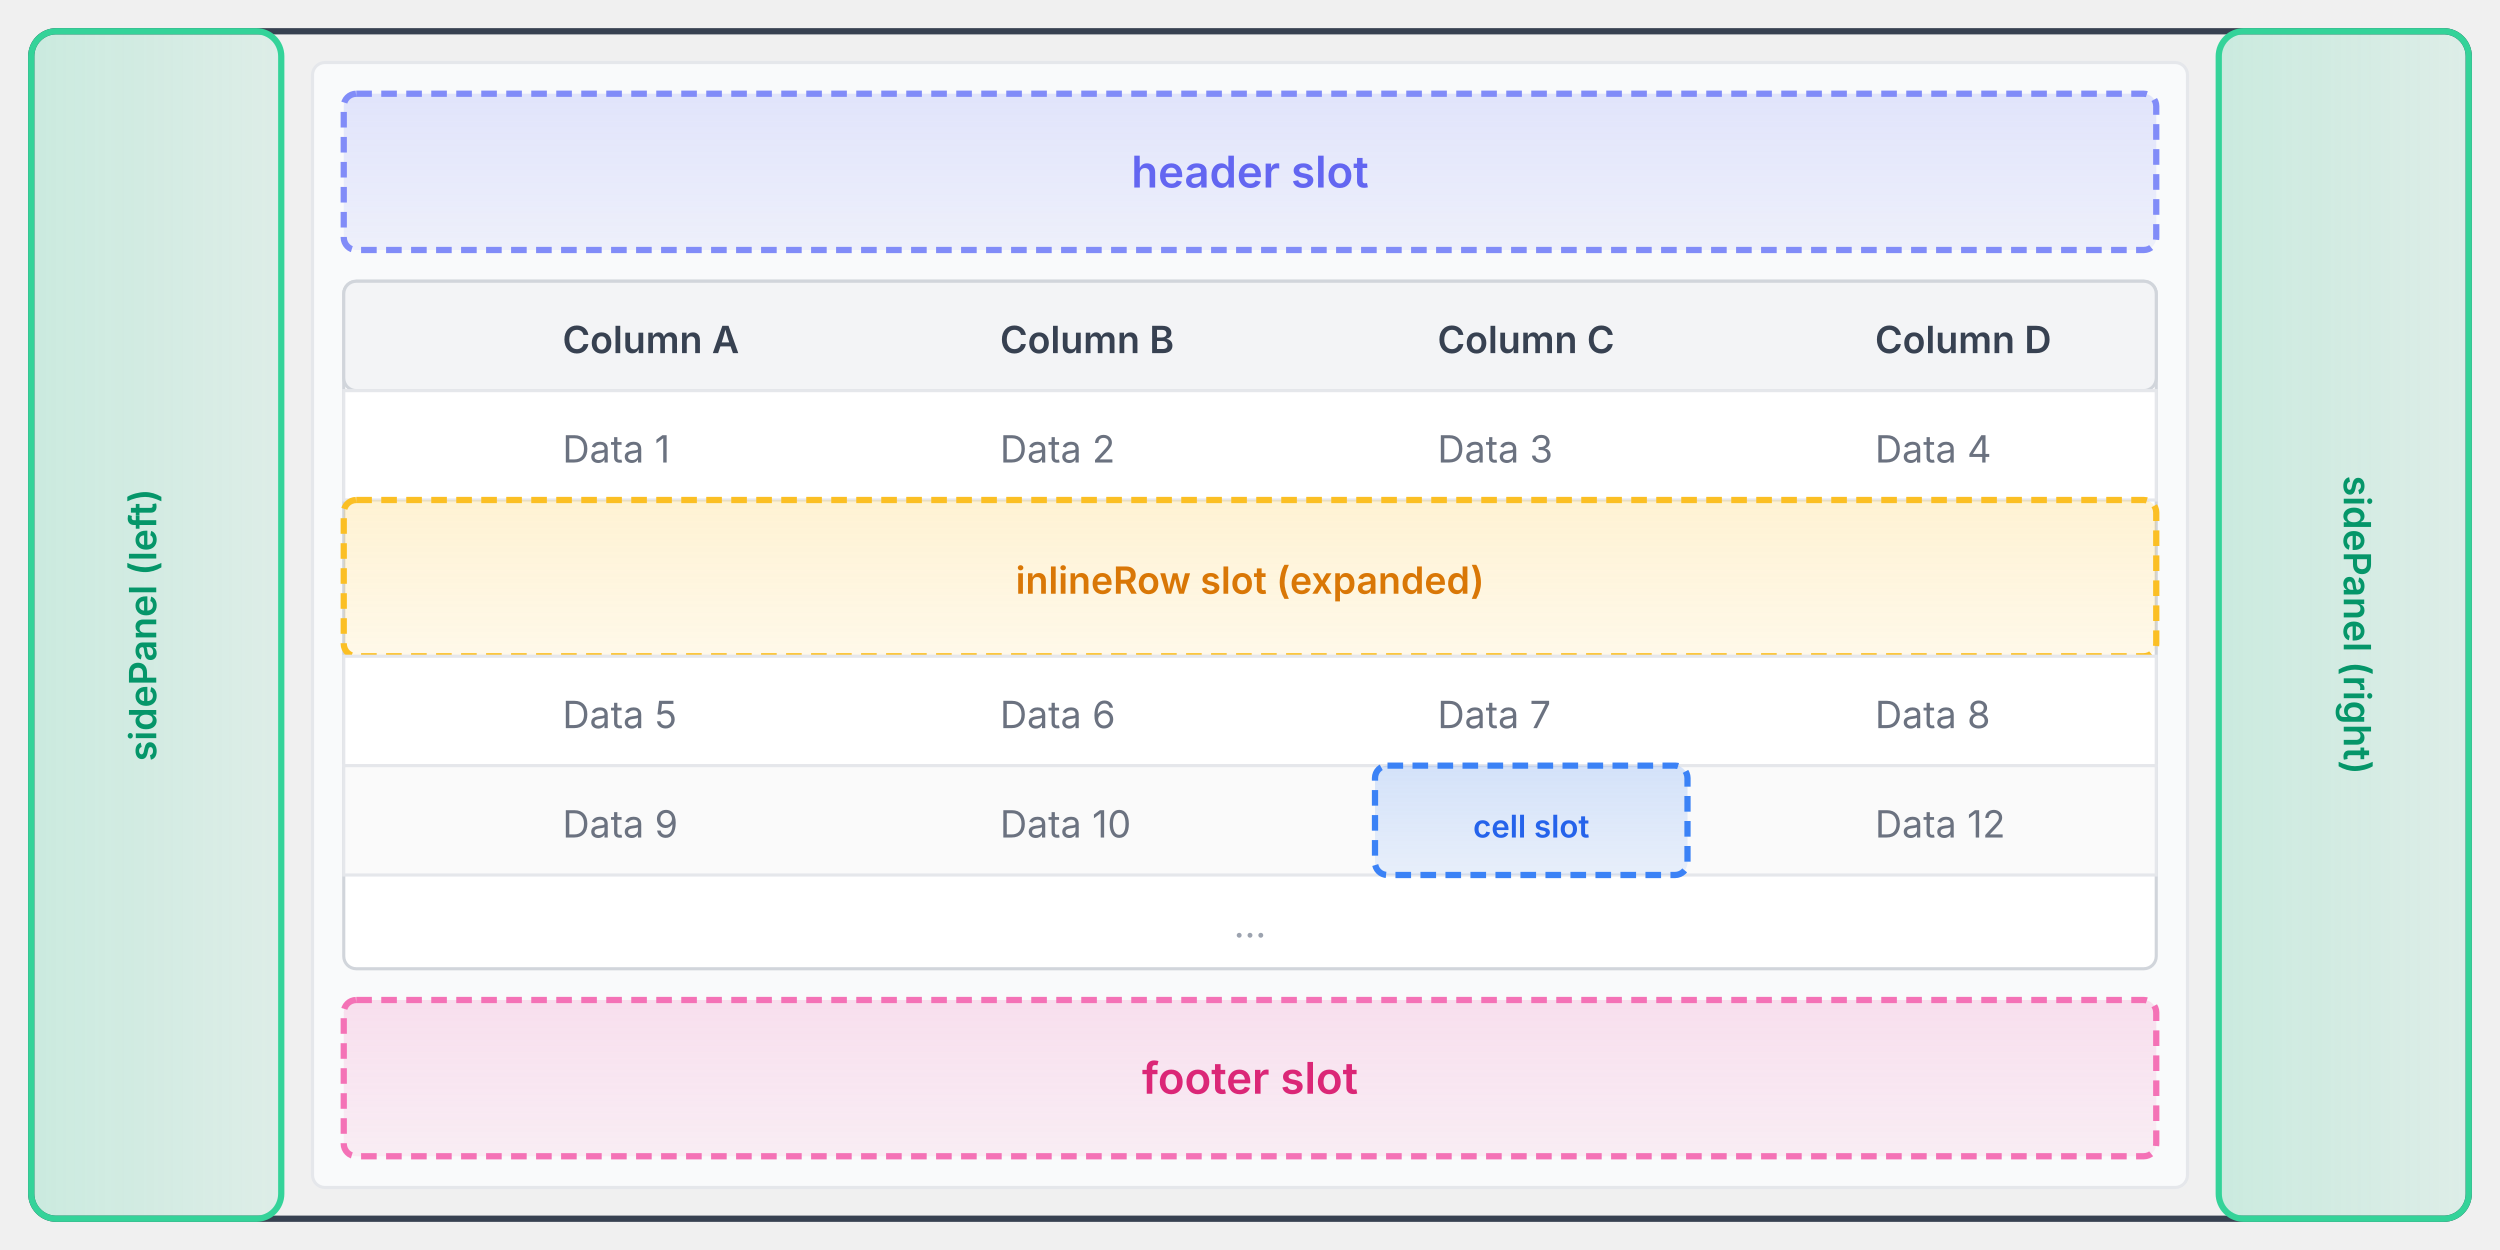
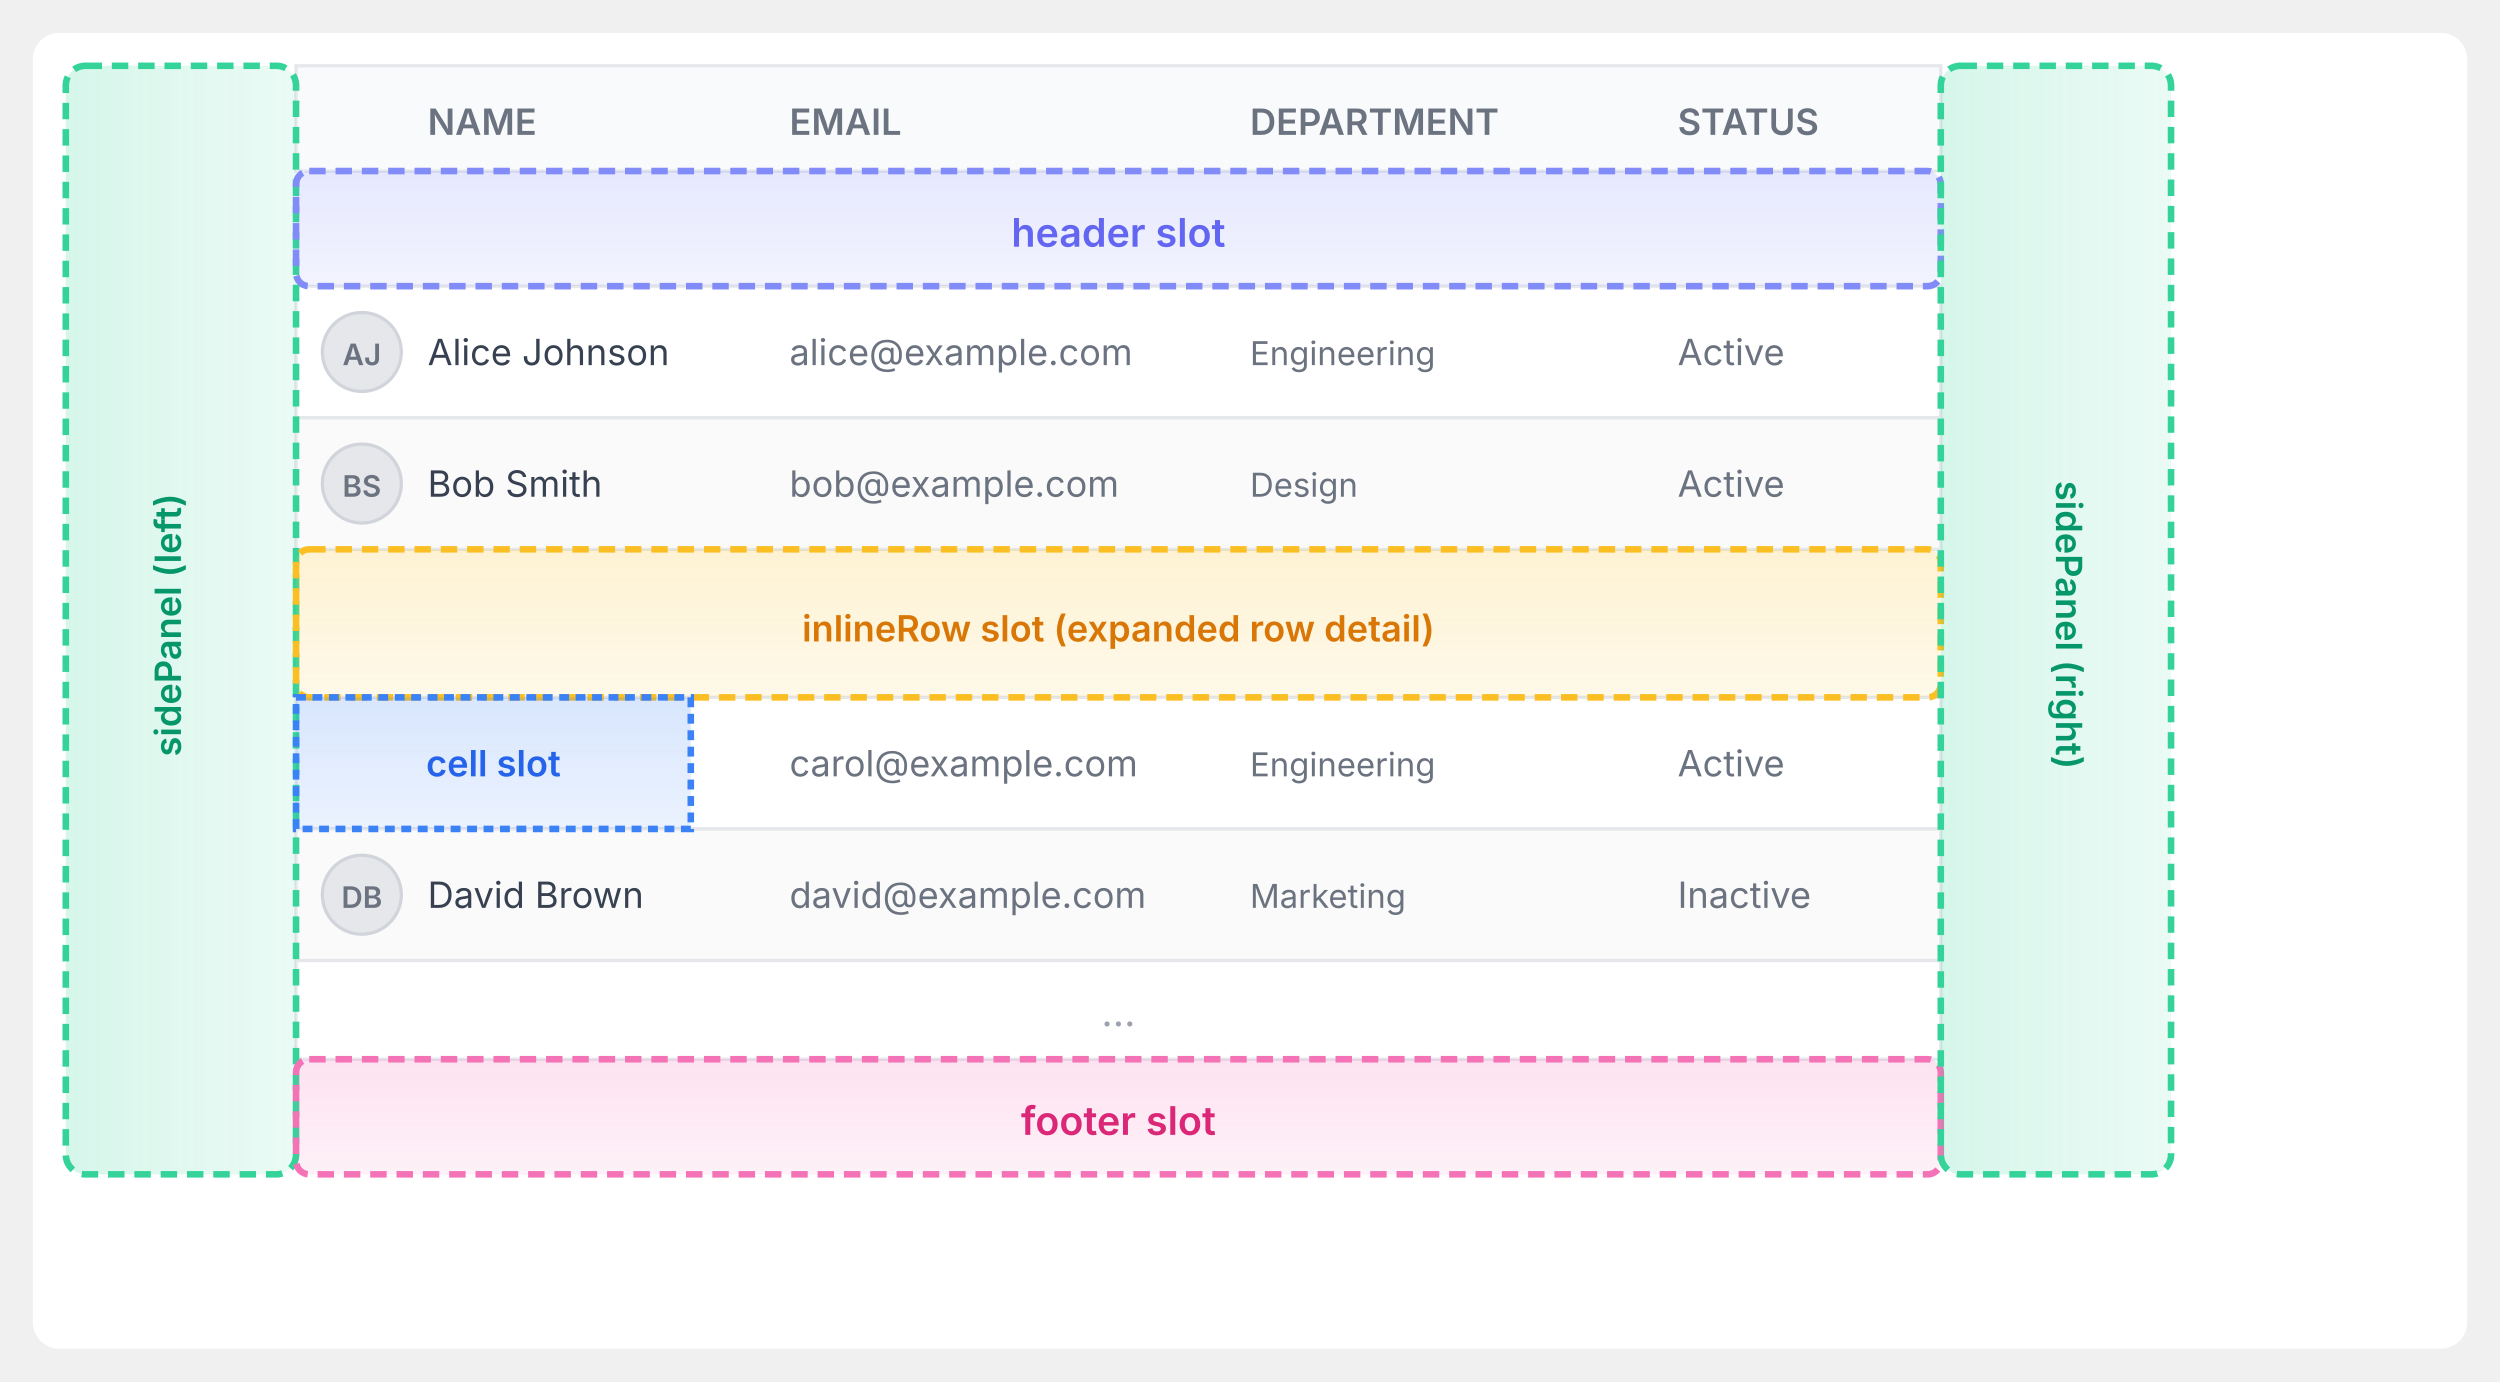
- <svg xmlns="http://www.w3.org/2000/svg" viewBox="0 0 800 400" font-family="system-ui, -apple-system, sans-serif">
+ <svg xmlns="http://www.w3.org/2000/svg" viewBox="0 0 760 420" font-family="system-ui, -apple-system, sans-serif">
  <defs>
    <linearGradient id="headerGrad" x1="0%" y1="0%" x2="0%" y2="100%">
      <stop offset="0%" style="stop-color:#818cf8;stop-opacity:0.2" />
      <stop offset="100%" style="stop-color:#818cf8;stop-opacity:0.1" />
    </linearGradient>
    <linearGradient id="sideGrad" x1="0%" y1="0%" x2="100%" y2="0%">
      <stop offset="0%" style="stop-color:#34d399;stop-opacity:0.2" />
      <stop offset="100%" style="stop-color:#34d399;stop-opacity:0.1" />
    </linearGradient>
    <linearGradient id="inlineGrad" x1="0%" y1="0%" x2="0%" y2="100%">
      <stop offset="0%" style="stop-color:#fbbf24;stop-opacity:0.2" />
      <stop offset="100%" style="stop-color:#fbbf24;stop-opacity:0.1" />
    </linearGradient>
    <linearGradient id="footerGrad" x1="0%" y1="0%" x2="0%" y2="100%">
      <stop offset="0%" style="stop-color:#f472b6;stop-opacity:0.2" />
      <stop offset="100%" style="stop-color:#f472b6;stop-opacity:0.1" />
    </linearGradient>
    <linearGradient id="cellGrad" x1="0%" y1="0%" x2="0%" y2="100%">
      <stop offset="0%" style="stop-color:#3b82f6;stop-opacity:0.2" />
      <stop offset="100%" style="stop-color:#3b82f6;stop-opacity:0.1" />
    </linearGradient>
  </defs>
-   <rect x="10" y="10" width="780" height="380" rx="8" fill="none" stroke="#374151" stroke-width="2" />
-   <rect x="10" y="10" width="80" height="380" rx="8" fill="url(#sideGrad)" stroke="#34d399" stroke-width="2" />
-   <text x="50" y="200" text-anchor="middle" fill="#059669" font-size="12" font-weight="600" transform="rotate(-90 50 200)">sidePanel (left)</text>
-   <rect x="710" y="10" width="80" height="380" rx="8" fill="url(#sideGrad)" stroke="#34d399" stroke-width="2" />
-   <text x="750" y="200" text-anchor="middle" fill="#059669" font-size="12" font-weight="600" transform="rotate(90 750 200)">sidePanel (right)</text>
-   <rect x="100" y="20" width="600" height="360" rx="4" fill="#f9fafb" stroke="#e5e7eb" stroke-width="1" />
-   <rect x="110" y="30" width="580" height="50" rx="4" fill="url(#headerGrad)" stroke="#818cf8" stroke-width="2" stroke-dasharray="5,3" />
-   <text x="400" y="60" text-anchor="middle" fill="#6366f1" font-size="14" font-weight="600">header slot</text>
-   <rect x="110" y="90" width="580" height="220" rx="4" fill="white" stroke="#d1d5db" stroke-width="1" />
-   <rect x="110" y="90" width="580" height="35" rx="4" fill="#f3f4f6" stroke="#d1d5db" stroke-width="1" />
-   <text x="180" y="113" fill="#374151" font-size="12" font-weight="600">Column A</text>
-   <text x="320" y="113" fill="#374151" font-size="12" font-weight="600">Column B</text>
-   <text x="460" y="113" fill="#374151" font-size="12" font-weight="600">Column C</text>
-   <text x="600" y="113" fill="#374151" font-size="12" font-weight="600">Column D</text>
-   <rect x="110" y="125" width="580" height="35" fill="white" stroke="#e5e7eb" stroke-width="1" />
-   <text x="180" y="148" fill="#6b7280" font-size="12">Data 1</text>
-   <text x="320" y="148" fill="#6b7280" font-size="12">Data 2</text>
-   <text x="460" y="148" fill="#6b7280" font-size="12">Data 3</text>
-   <text x="600" y="148" fill="#6b7280" font-size="12">Data 4</text>
-   <rect x="110" y="160" width="580" height="50" rx="4" fill="url(#inlineGrad)" stroke="#fbbf24" stroke-width="2" stroke-dasharray="5,3" />
-   <text x="400" y="190" text-anchor="middle" fill="#d97706" font-size="12" font-weight="600">inlineRow slot (expanded)</text>
-   <rect x="110" y="210" width="580" height="35" fill="white" stroke="#e5e7eb" stroke-width="1" />
-   <text x="180" y="233" fill="#6b7280" font-size="12">Data 5</text>
-   <text x="320" y="233" fill="#6b7280" font-size="12">Data 6</text>
-   <text x="460" y="233" fill="#6b7280" font-size="12">Data 7</text>
-   <text x="600" y="233" fill="#6b7280" font-size="12">Data 8</text>
-   <rect x="110" y="245" width="580" height="35" fill="#fafafa" stroke="#e5e7eb" stroke-width="1" />
-   <text x="180" y="268" fill="#6b7280" font-size="12">Data 9</text>
-   <text x="320" y="268" fill="#6b7280" font-size="12">Data 10</text>
-   <text x="600" y="268" fill="#6b7280" font-size="12">Data 12</text>
-   <text x="400" y="300" text-anchor="middle" fill="#9ca3af" font-size="12">...</text>
-   <rect x="110" y="320" width="580" height="50" rx="4" fill="url(#footerGrad)" stroke="#f472b6" stroke-width="2" stroke-dasharray="5,3" />
-   <text x="400" y="350" text-anchor="middle" fill="#db2777" font-size="14" font-weight="600">footer slot</text>
-   <rect x="440" y="245" width="100" height="35" rx="4" fill="url(#cellGrad)" stroke="#3b82f6" stroke-width="2" stroke-dasharray="5,3" />
-   <text x="490" y="268" text-anchor="middle" fill="#2563eb" font-size="10" font-weight="600">cell slot</text>
+   <rect x="10" y="10" width="740" height="400" rx="8" fill="white" />
+   <rect x="90" y="20" width="500" height="32" fill="#f9fafb" stroke="#e5e7eb" stroke-width="1" />
+   <text x="130" y="41" fill="#6b7280" font-size="11" font-weight="600">NAME</text>
+   <text x="240" y="41" fill="#6b7280" font-size="11" font-weight="600">EMAIL</text>
+   <text x="380" y="41" fill="#6b7280" font-size="11" font-weight="600">DEPARTMENT</text>
+   <text x="510" y="41" fill="#6b7280" font-size="11" font-weight="600">STATUS</text>
+   <rect x="90" y="87" width="500" height="40" fill="white" stroke="#e5e7eb" stroke-width="1" />
+   <circle cx="110" cy="107" r="12" fill="#e5e7eb" stroke="#d1d5db" stroke-width="1" />
+   <text x="110" y="111" text-anchor="middle" fill="#6b7280" font-size="9" font-weight="600">AJ</text>
+   <text x="130" y="111" fill="#374151" font-size="11">Alice Johnson</text>
+   <text x="240" y="111" fill="#6b7280" font-size="11">alice@example.com</text>
+   <text x="380" y="111" fill="#6b7280" font-size="10">Engineering</text>
+   <text x="510" y="111" fill="#6b7280" font-size="11">Active</text>
+   <rect x="90" y="127" width="500" height="40" fill="#fafafa" stroke="#e5e7eb" stroke-width="1" />
+   <circle cx="110" cy="147" r="12" fill="#e5e7eb" stroke="#d1d5db" stroke-width="1" />
+   <text x="110" y="151" text-anchor="middle" fill="#6b7280" font-size="9" font-weight="600">BS</text>
+   <text x="130" y="151" fill="#374151" font-size="11">Bob Smith</text>
+   <text x="240" y="151" fill="#6b7280" font-size="11">bob@example.com</text>
+   <text x="380" y="151" fill="#6b7280" font-size="10">Design</text>
+   <text x="510" y="151" fill="#6b7280" font-size="11">Active</text>
+   <rect x="90" y="212" width="500" height="40" fill="white" stroke="#e5e7eb" stroke-width="1" />
+   <text x="240" y="236" fill="#6b7280" font-size="11">carol@example.com</text>
+   <text x="380" y="236" fill="#6b7280" font-size="10">Engineering</text>
+   <text x="510" y="236" fill="#6b7280" font-size="11">Active</text>
+   <rect x="90" y="252" width="500" height="40" fill="#fafafa" stroke="#e5e7eb" stroke-width="1" />
+   <circle cx="110" cy="272" r="12" fill="#e5e7eb" stroke="#d1d5db" stroke-width="1" />
+   <text x="110" y="276" text-anchor="middle" fill="#6b7280" font-size="9" font-weight="600">DB</text>
+   <text x="130" y="276" fill="#374151" font-size="11">David Brown</text>
+   <text x="240" y="276" fill="#6b7280" font-size="11">david@example.com</text>
+   <text x="380" y="276" fill="#6b7280" font-size="10">Marketing</text>
+   <text x="510" y="276" fill="#6b7280" font-size="11">Inactive</text>
+   <rect x="90" y="292" width="500" height="30" fill="white" stroke="#e5e7eb" stroke-width="1" />
+   <text x="340" y="312" text-anchor="middle" fill="#9ca3af" font-size="12">...</text>
+   <rect x="20" y="20" width="70" height="337" rx="6" fill="url(#sideGrad)" stroke="#34d399" stroke-width="2" stroke-dasharray="5,3" />
+   <text x="55" y="190" text-anchor="middle" fill="#059669" font-size="11" font-weight="600" transform="rotate(-90 55 190)">sidePanel (left)</text>
+   <rect x="90" y="52" width="500" height="35" rx="4" fill="url(#headerGrad)" stroke="#818cf8" stroke-width="2" stroke-dasharray="5,3" />
+   <text x="340" y="75" text-anchor="middle" fill="#6366f1" font-size="12" font-weight="600">header slot</text>
+   <rect x="90" y="167" width="500" height="45" rx="4" fill="url(#inlineGrad)" stroke="#fbbf24" stroke-width="2" stroke-dasharray="5,3" />
+   <text x="340" y="195" text-anchor="middle" fill="#d97706" font-size="11" font-weight="600">inlineRow slot (expanded row detail)</text>
+   <rect x="90" y="212" width="120" height="40" fill="url(#cellGrad)" stroke="#3b82f6" stroke-width="2" stroke-dasharray="3,2" />
+   <text x="150" y="236" text-anchor="middle" fill="#2563eb" font-size="11" font-weight="600">cell slot</text>
+   <rect x="90" y="322" width="500" height="35" rx="4" fill="url(#footerGrad)" stroke="#f472b6" stroke-width="2" stroke-dasharray="5,3" />
+   <text x="340" y="345" text-anchor="middle" fill="#db2777" font-size="12" font-weight="600">footer slot</text>
+   <rect x="590" y="20" width="70" height="337" rx="6" fill="url(#sideGrad)" stroke="#34d399" stroke-width="2" stroke-dasharray="5,3" />
+   <text x="625" y="190" text-anchor="middle" fill="#059669" font-size="11" font-weight="600" transform="rotate(90 625 190)">sidePanel (right)</text>
</svg>
